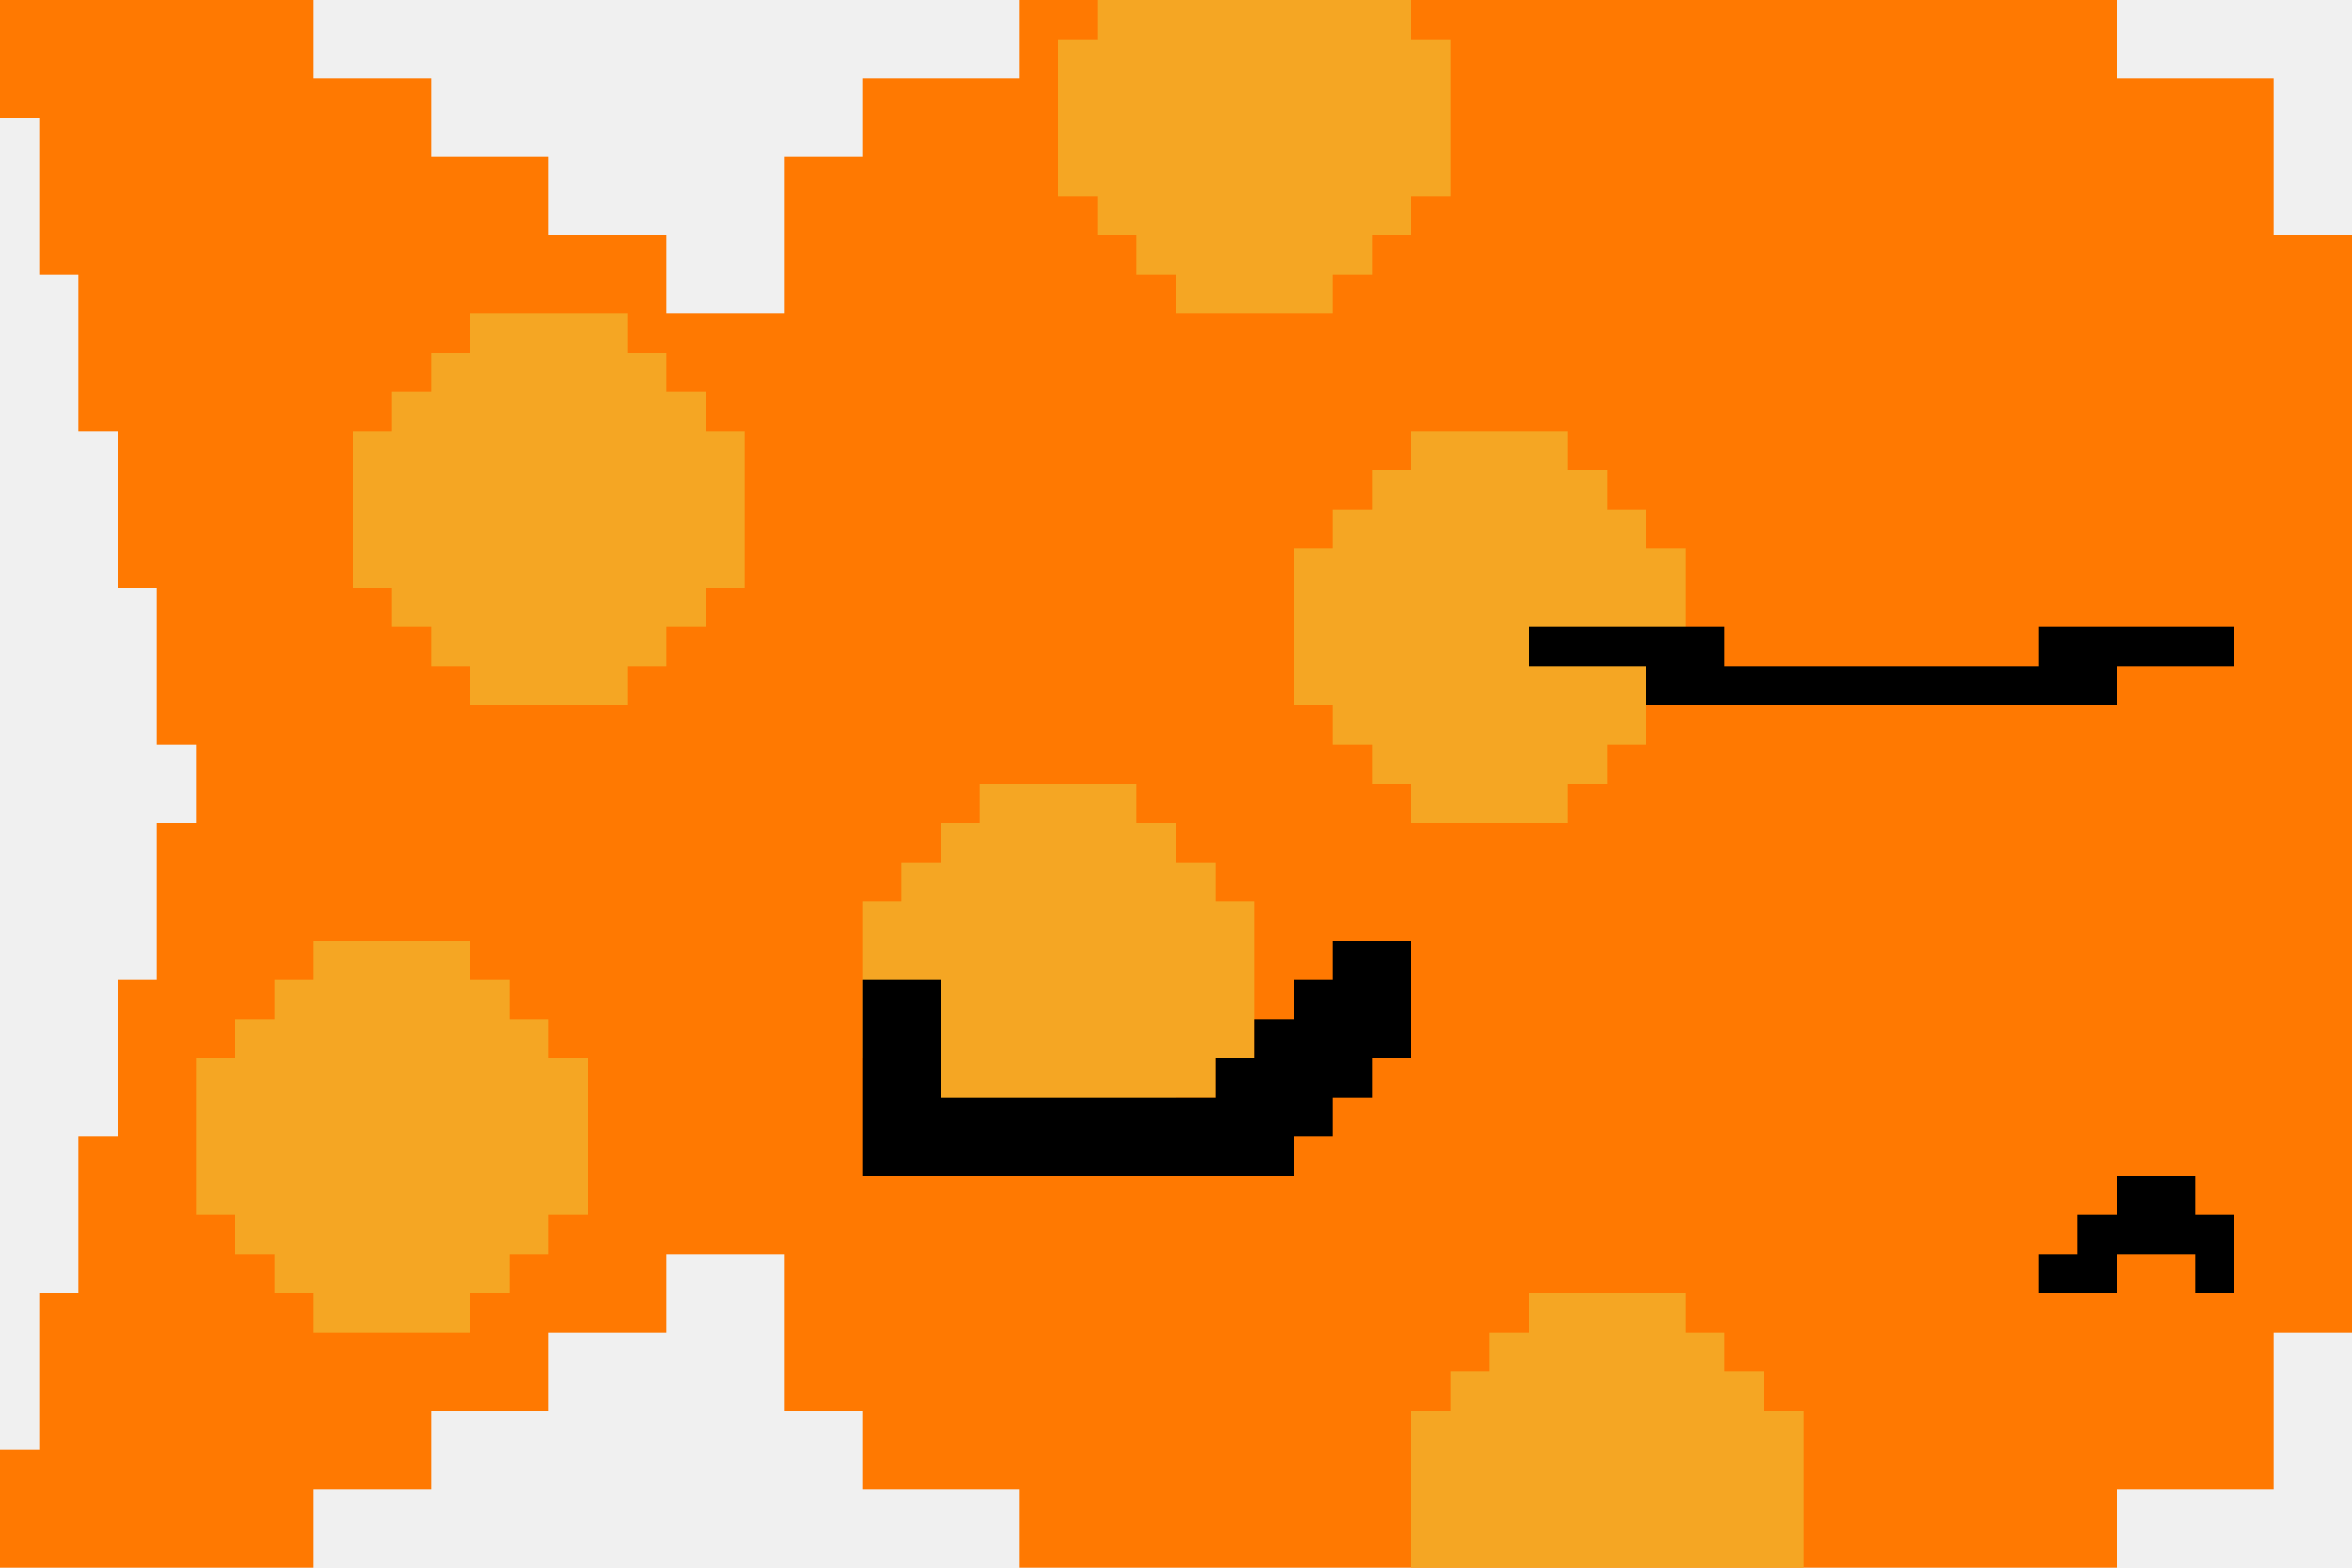
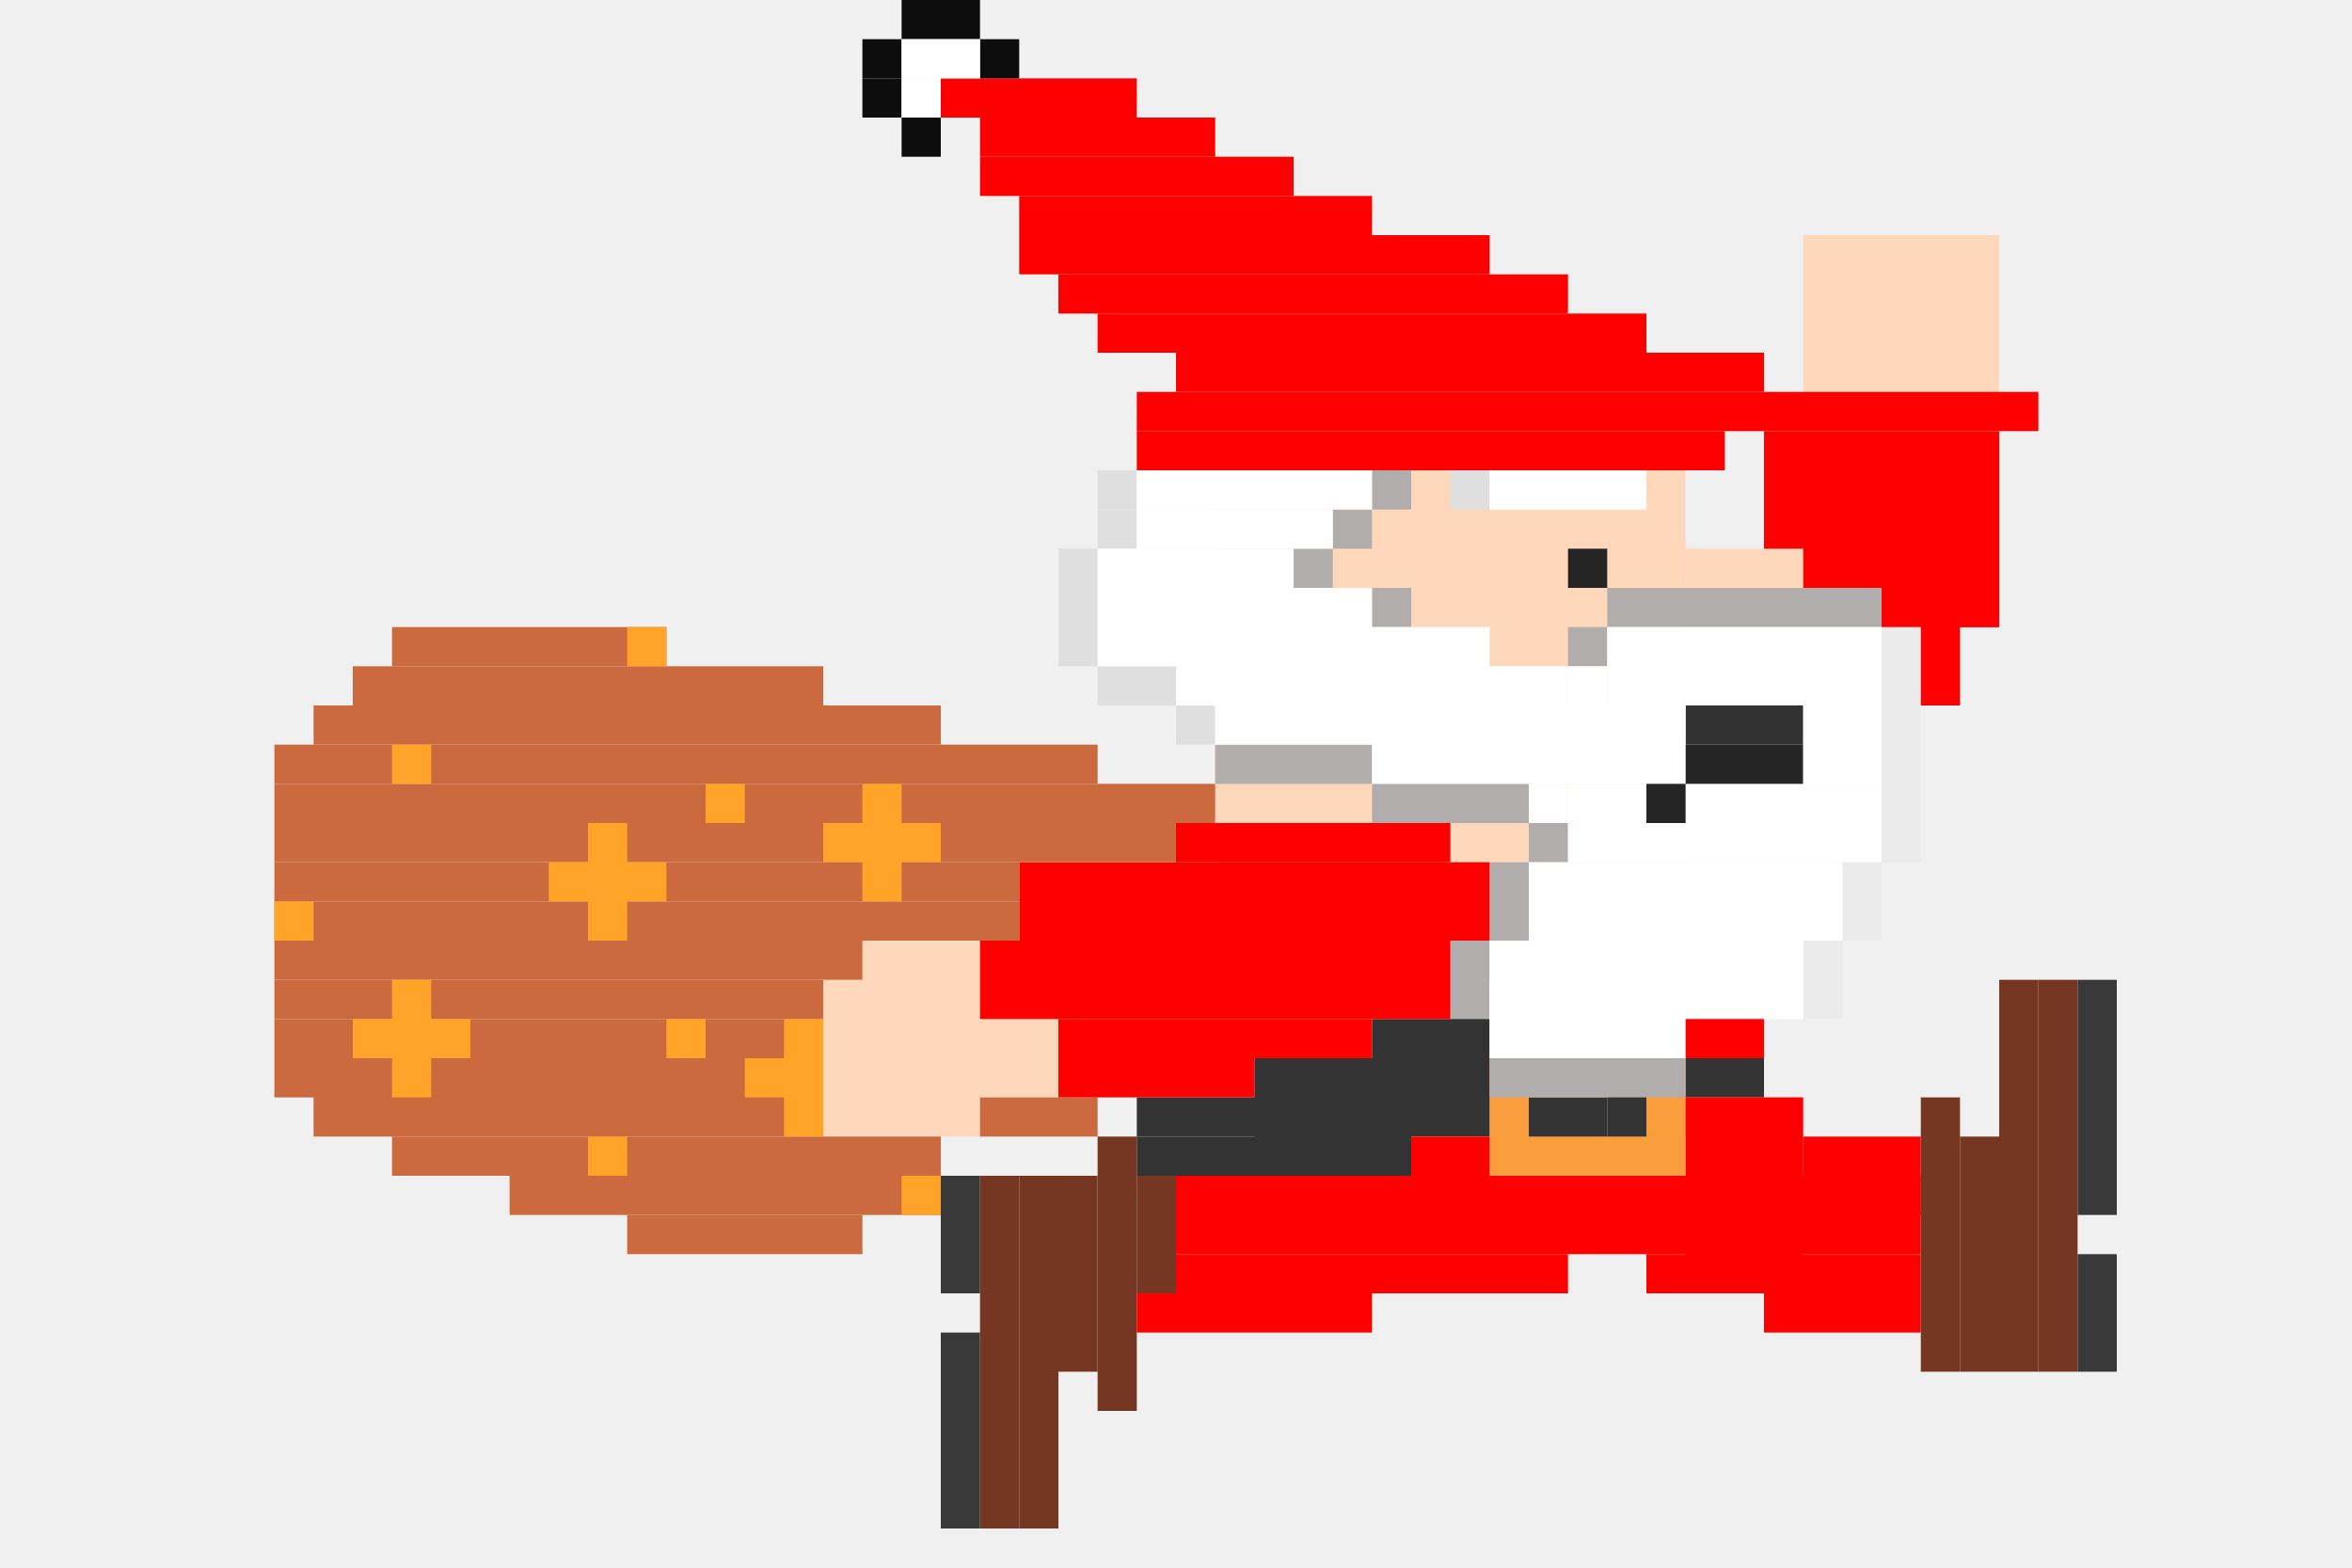
<svg xmlns="http://www.w3.org/2000/svg" width="60px" height="40px" viewBox="0 0 60 40" version="1.1">
-   <g id="Fish_Frame_Hit01" stroke="none" stroke-width="1" fill="none" fill-rule="evenodd">
-     <path d="M1,37 L1,33 L2,33 L2,29 L3,29 L3,25 L4,25 L4,21 L5,21 L5,19 L4,19 L4,15 L3,15 L3,11 L2,11 L2,7 L1,7 L1,3 L0,3 L0,0 L1,0 L2,0 L3,0 L4,0 L5,0 L8,0 L8,2 L11,2 L11,4 L14,4 L14,6 L17,6 L17,8 L20,8 L20,4 L22,4 L22,2 L26,2 L26,0 L54,0 L54,2 L58,2 L58,6 L60,6 L60,34 L58,34 L58,38 L54,38 L54,40 L26,40 L26,38 L22,38 L22,36 L20,36 L20,32 L17,32 L17,34 L14,34 L14,36 L11,36 L11,38 L8,38 L8,40 L5,40 L4,40 L3,40 L2,40 L1,40 L0,40 L0,37 L1,37 Z" id="Body" fill="#FF7901" />
-     <path d="M31,23 L32,23 L32,27 L31,27 L31,28 L30,28 L30,29 L29,29 L29,30 L25,30 L25,29 L24,29 L24,28 L23,28 L23,27 L22,27 L22,23 L23,23 L23,22 L24,22 L24,21 L25,21 L25,20 L29,20 L29,21 L30,21 L30,22 L31,22 L31,23 Z" id="Spot6" fill="#F5A623" />
-     <path d="M42,14 L43,14 L43,18 L42,18 L42,19 L41,19 L41,20 L40,20 L40,21 L36,21 L36,20 L35,20 L35,19 L34,19 L34,18 L33,18 L33,14 L34,14 L34,13 L35,13 L35,12 L36,12 L36,11 L40,11 L40,12 L41,12 L41,13 L42,13 L42,14 Z" id="Spot5" fill="#F5A623" />
-     <path d="M14,27 L15,27 L15,31 L14,31 L14,32 L13,32 L13,33 L12,33 L12,34 L8,34 L8,33 L7,33 L7,32 L6,32 L6,31 L5,31 L5,27 L6,27 L6,26 L7,26 L7,25 L8,25 L8,24 L12,24 L12,25 L13,25 L13,26 L14,26 L14,27 Z" id="Spot4" fill="#F5A623" />
-     <path d="M28,5 L27,5 L27,1 L28,1 L28,1.5339034e-16 L36,1.6229665e-15 L36,1 L37,1 L37,5 L36,5 L36,6 L35,6 L35,7 L34,7 L34,8 L30,8 L30,7 L29,7 L29,6 L28,6 L28,5 Z" id="Spot3" fill="#F5A623" />
-     <path d="M45,36 L46,36 L46,40 L36,40 L36,36 L37,36 L37,35 L38,35 L38,34 L39,34 L39,33 L43,33 L43,34 L44,34 L44,35 L45,35 L45,36 Z" id="Spot2" fill="#F5A623" />
-     <path d="M18,11 L19,11 L19,15 L18,15 L18,16 L17,16 L17,17 L16,17 L16,18 L12,18 L12,17 L11,17 L11,16 L10,16 L10,15 L9,15 L9,11 L10,11 L10,10 L11,10 L11,9 L12,9 L12,8 L16,8 L16,9 L17,9 L17,10 L18,10 L18,11 Z" id="Spot1" fill="#F5A623" />
-     <path d="M54,17 L54,18 L42,18 L42,17 L39,17 L39,16 L44,16 L44,17 L52,17 L52,16 L57,16 L57,17 L54,17 Z" id="Blink" fill="#000000" />
-     <path d="M56,31 L57,31 L57,32 L57,33 L56,33 L56,32 L54,32 L54,33 L52,33 L52,32 L53,32 L53,31 L54,31 L54,30 L56,30 L56,31 Z" id="Mouth" fill="#000000" />
-     <path d="M34,25 L34,24 L36,24 L36,27 L35,27 L35,28 L34,28 L34,29 L33,29 L33,30 L32,30 L24,30 L22,30 L22,25 L24,25 L24,28 L31,28 L31,27 L32,27 L32,26 L33,26 L33,25 L34,25 Z" id="Fin2" fill="#000000" />
+   <g id="Santa_Frame_Hit01" stroke="none" stroke-width="1" fill="none" fill-rule="evenodd">
+     <g id="Group" transform="translate(7, 0)">
+       <rect id="Rectangle-Copy-47" fill="#FFD7BB" x="36" y="14" width="3" height="1" />
+       <rect id="Rectangle-Copy-56" fill="#FFD7BB" x="39" y="6" width="5" height="4" />
+       <rect id="Rectangle-Copy-71" fill="#FFD7BB" x="15" y="24" width="5" height="4" />
+       <rect id="Rectangle-Copy-72" fill="#FFD7BB" x="14" y="25" width="4" height="4" />
+       <rect id="Rectangle-Copy-48" fill="#FFD7BB" x="24" y="12" width="12" height="10" />
+       <rect id="Rectangle" fill="#FF0000" x="21" y="8" width="14" height="1" />
+       <rect id="Rectangle-Copy-12" fill="#FF0000" x="20" y="7" width="13" height="1" />
+       <rect id="Rectangle-Copy-13" fill="#FF0000" x="19" y="5" width="9" height="1" />
+       <rect id="Rectangle-Copy-134" fill="#FF0000" x="19" y="6" width="12" height="1" />
+       <rect id="Rectangle-Copy-4" fill="#FF0000" x="18" y="3" width="6" height="1" />
+       <rect id="Rectangle-Copy-133" fill="#FF0000" x="18" y="4" width="8" height="1" />
+       <rect id="Rectangle-Copy-5" fill="#FF0000" x="17" y="2" width="5" height="1" />
+       <rect id="Rectangle-Copy-6" fill="#0D0D0D" x="18" y="1" width="1" height="1" />
+       <rect id="Rectangle-Copy-7" fill="#0D0D0D" x="17" y="0" width="1" height="1" />
+       <rect id="Rectangle-Copy-8" fill="#0D0D0D" x="16" y="0" width="1" height="1" />
+       <rect id="Rectangle-Copy-9" fill="#0D0D0D" x="15" y="1" width="1" height="1" />
+       <rect id="Rectangle-Copy-10" fill="#0D0D0D" x="15" y="2" width="1" height="1" />
+       <rect id="Rectangle-Copy-11" fill="#0D0D0D" x="16" y="3" width="1" height="1" />
+       <rect id="Rectangle-Copy-18" fill="#B2ADAD" x="28" y="12" width="1" height="1" />
+       <rect id="Rectangle-Copy-19" fill="#B2ADAD" x="27" y="13" width="1" height="1" />
+       <rect id="Rectangle-Copy-21" fill="#E0DFDF" x="21" y="13" width="1" height="1" />
+       <rect id="Rectangle-Copy-27" fill="#E0DFDF" x="21" y="17" width="2" height="1" />
+       <rect id="Rectangle-Copy-128" fill="#E0DFDF" x="23" y="18" width="1" height="1" />
+       <rect id="Rectangle-Copy-26" fill="#E0DFDF" x="21" y="12" width="1" height="1" />
+       <rect id="Rectangle-Copy-131" fill="#E0DFDF" x="30" y="12" width="1" height="1" />
+       <rect id="Rectangle-Copy-20" fill="#B2ADAD" x="26" y="14" width="1" height="1" />
+       <rect id="Rectangle-Copy-39" fill="#B2ADAD" x="28" y="15" width="1" height="1" />
+       <rect id="Rectangle-Copy-36" fill="#B2ADAD" x="33" y="16" width="1" height="1" />
+       <rect id="Rectangle-Copy-43" fill="#323232" x="36" y="18" width="3" height="1" />
+       <rect id="Rectangle-Copy-40" fill="#B2ADAD" x="32" y="21" width="1" height="1" />
+       <rect id="Rectangle-Copy-41" fill="#B2ADAD" x="31" y="22" width="1" height="2" />
+       <rect id="Rectangle-Copy-44" fill="#EBEBEB" x="40" y="22" width="1" height="2" />
+       <rect id="Rectangle-Copy-45" fill="#EBEBEB" x="39" y="24" width="1" height="2" />
+       <rect id="Rectangle-Copy-42" fill="#B2ADAD" x="30" y="24" width="1" height="2" />
+       <rect id="Rectangle-Copy-57" fill="#949494" x="35" y="27" width="1" height="2" />
+       <rect id="Rectangle-Copy-59" fill="#FA9E3D" x="35" y="27" width="1" height="3" />
+       <rect id="Rectangle-Copy-58" fill="#FA9E3D" x="31" y="27" width="1" height="3" />
+       <rect id="Rectangle-Copy-60" fill="#FA9E3D" x="32" y="29" width="3" height="1" />
+       <rect id="Rectangle-Copy-96" fill="#FA9E3D" x="32" y="29" width="3" height="1" />
+       <rect id="Rectangle-Copy-97" fill="#FA9E3D" x="32" y="27" width="2" height="1" />
+       <rect id="Rectangle-Copy-61" fill="#333333" x="34" y="27" width="1" height="2" />
+       <rect id="Rectangle-Copy-63" fill="#333333" x="32" y="28" width="2" height="1" />
+       <rect id="Rectangle-Copy-65" fill="#333333" x="25" y="27" width="4" height="3" />
+       <rect id="Rectangle-Copy-66" fill="#333333" x="22" y="28" width="4" height="1" />
+       <rect id="Rectangle-Copy-95" fill="#333333" x="22" y="29" width="4" height="1" />
+       <rect id="Rectangle-Copy-64" fill="#333333" x="28" y="26" width="3" height="3" />
+       <rect id="Rectangle-Copy-62" fill="#333333" x="36" y="27" width="2" height="1" />
+       <rect id="Rectangle-Copy-34" fill="#EBEBEB" x="41" y="16" width="1" height="6" />
+       <rect id="Rectangle-Copy-35" fill="#B2ADAD" x="34" y="15" width="7" height="1" />
+       <rect id="Rectangle-Copy-25" fill="#E0DFDF" x="20" y="14" width="1" height="3" />
+       <rect id="Rectangle-Copy-24" fill="#B2ADAD" x="24" y="19" width="4" height="1" />
+       <rect id="Rectangle-Copy-38" fill="#B2ADAD" x="28" y="20" width="4" height="1" />
+       <rect id="Rectangle-Copy-14" fill="#FFFFFF" x="22" y="12" width="6" height="1" />
+       <rect id="Rectangle-Copy-130" fill="#FFFFFF" x="31" y="12" width="4" height="1" />
+       <rect id="Rectangle-Copy-92" fill="#FFFFFF" x="16" y="1" width="2" height="1" />
+       <rect id="Rectangle-Copy-93" fill="#FFFFFF" x="16" y="2" width="1" height="1" />
+       <rect id="Rectangle-Copy-15" fill="#FFFFFF" x="22" y="13" width="5" height="1" />
+       <rect id="Rectangle-Copy-16" fill="#FFFFFF" x="21" y="14" width="5" height="3" />
+       <rect id="Rectangle-Copy-17" fill="#FFFFFF" x="23" y="16" width="8" height="2" />
+       <rect id="Rectangle-Copy-23" fill="#FFFFFF" x="23" y="15" width="5" height="2" />
+       <rect id="Rectangle-Copy-22" fill="#FFFFFF" x="28" y="17" width="5" height="3" />
+       <rect id="Rectangle-Copy-127" fill="#FFFFFF" x="24" y="18" width="5" height="1" />
+       <rect id="Rectangle-Copy-28" fill="#FFFFFF" x="34" y="16" width="7" height="2" />
+       <rect id="Rectangle-Copy-31" fill="#FFFFFF" x="33" y="20" width="8" height="2" />
+       <rect id="Rectangle-Copy-32" fill="#FFFFFF" x="32" y="22" width="8" height="2" />
+       <rect id="Rectangle-Copy-33" fill="#FFFFFF" x="31" y="24" width="8" height="2" />
+       <rect id="Rectangle-Copy-138" fill="#FFFFFF" x="31" y="25" width="5" height="2" />
+       <rect id="Rectangle-Copy-141" fill="#252525" x="33" y="14" width="1" height="1" />
+       <rect id="Rectangle-Copy-142" fill="#252525" x="36" y="19" width="3" height="1" />
+       <rect id="Rectangle-Copy-143" fill="#252525" x="35" y="19" width="1" height="2" />
+       <rect id="Rectangle-Copy-29" fill="#FFFFFF" x="32" y="18" width="4" height="2" />
+       <rect id="Rectangle-Copy-37" fill="#FFFFFF" x="33" y="17" width="1" height="1" />
+       <rect id="Rectangle-Copy-129" fill="#FFFFFF" x="32" y="20" width="1" height="1" />
+       <rect id="Rectangle-Copy-30" fill="#FFFFFF" x="39" y="18" width="2" height="2" />
+       <rect id="Rectangle-Copy-2" fill="#FF0000" x="22" y="10" width="16" height="1" />
+       <rect id="Rectangle-Copy" fill="#FF0000" x="23" y="9" width="15" height="1" />
+       <rect id="Rectangle-Copy-3" fill="#FF0000" x="22" y="11" width="15" height="1" />
+       <rect id="Rectangle-Copy-51" fill="#FF0000" x="38" y="10" width="7" height="1" />
+       <rect id="Rectangle-Copy-52" fill="#FF0000" x="38" y="11" width="6" height="3" />
+       <rect id="Rectangle-Copy-67" fill="#FF0000" x="18" y="24" width="12" height="2" />
+       <rect id="Rectangle-Copy-70" fill="#FF0000" x="19" y="22" width="12" height="2" />
+       <rect id="Rectangle-Copy-94" fill="#FF0000" x="23" y="21" width="7" height="1" />
+       <rect id="Rectangle-Copy-98" fill="#CB6A3F" x="0" y="19" width="21" height="1" />
+       <rect id="Rectangle-Copy-100" fill="#CB6A3F" x="1" y="18" width="16" height="1" />
+       <rect id="Rectangle-Copy-101" fill="#CB6A3F" x="2" y="17" width="12" height="1" />
+       <rect id="Rectangle-Copy-102" fill="#CB6A3F" x="3" y="16" width="7" height="1" />
+       <rect id="Rectangle-Copy-99" fill="#CB6A3F" x="0" y="20" width="24" height="1" />
+       <rect id="Rectangle-Copy-132" fill="#CB6A3F" x="0" y="21" width="23" height="1" />
+       <rect id="Rectangle-Copy-103" fill="#CB6A3F" x="0" y="22" width="19" height="1" />
+       <rect id="Rectangle-Copy-104" fill="#CB6A3F" x="0" y="23" width="19" height="1" />
+       <rect id="Rectangle-Copy-105" fill="#CB6A3F" x="0" y="24" width="15" height="1" />
+       <rect id="Rectangle-Copy-106" fill="#CB6A3F" x="0" y="25" width="14" height="1" />
+       <rect id="Rectangle-Copy-107" fill="#CB6A3F" x="0" y="26" width="14" height="2" />
+       <rect id="Rectangle-Copy-108" fill="#CB6A3F" x="1" y="27" width="13" height="2" />
+       <rect id="Rectangle-Copy-109" fill="#CB6A3F" x="3" y="29" width="14" height="1" />
+       <rect id="Rectangle-Copy-112" fill="#CB6A3F" x="18" y="28" width="3" height="1" />
+       <rect id="Rectangle-Copy-110" fill="#CB6A3F" x="6" y="30" width="11" height="1" />
+       <rect id="Rectangle-Copy-111" fill="#CB6A3F" x="9" y="31" width="6" height="1" />
+       <rect id="Rectangle-Copy-68" fill="#FF0000" x="20" y="26" width="8" height="1" />
+       <rect id="Rectangle-Copy-69" fill="#FF0000" x="20" y="27" width="5" height="1" />
+       <rect id="Rectangle-Copy-75" fill="#FF0000" x="29" y="29" width="2" height="1" />
+       <rect id="Rectangle-Copy-73" fill="#FF0000" x="23" y="30" width="19" height="2" />
+       <rect id="Rectangle-Copy-76" fill="#FF0000" x="36" y="28" width="3" height="5" />
+       <rect id="Rectangle-Copy-135" fill="#FF0000" x="38" y="33" width="4" height="1" />
+       <rect id="Rectangle-Copy-136" fill="#FF0000" x="35" y="32" width="7" height="1" />
+       <rect id="Rectangle-Copy-77" fill="#FF0000" x="38" y="30" width="4" height="1" />
+       <rect id="Rectangle-Copy-78" fill="#FF0000" x="39" y="29" width="3" height="1" />
+       <rect id="Rectangle-Copy-79" fill="#763722" x="42" y="28" width="1" height="7" />
+       <rect id="Rectangle-Copy-85" fill="#763722" x="21" y="29" width="1" height="7" />
+       <rect id="Rectangle-Copy-86" fill="#763722" x="22" y="30" width="1" height="3" />
+       <rect id="Rectangle-Copy-80" fill="#763722" x="43" y="29" width="1" height="6" />
+       <rect id="Rectangle-Copy-87" fill="#763722" x="20" y="30" width="1" height="5" />
+       <rect id="Rectangle-Copy-88" fill="#763722" x="19" y="30" width="1" height="9" />
+       <rect id="Rectangle-Copy-89" fill="#763722" x="18" y="30" width="1" height="9" />
+       <rect id="Rectangle-Copy-90" fill="#393939" x="17" y="30" width="1" height="3" />
+       <rect id="Rectangle-Copy-91" fill="#393939" x="17" y="34" width="1" height="5" />
+       <rect id="Rectangle-Copy-81" fill="#763722" x="44" y="25" width="1" height="10" />
+       <rect id="Rectangle-Copy-82" fill="#763722" x="45" y="25" width="1" height="10" />
+       <rect id="Rectangle-Copy-83" fill="#393939" x="46" y="25" width="1" height="6" />
+       <rect id="Rectangle-Copy-84" fill="#393939" x="46" y="32" width="1" height="3" />
+       <rect id="Rectangle-Copy-74" fill="#FF0000" x="22" y="33" width="6" height="1" />
+       <rect id="Rectangle-Copy-137" fill="#FF0000" x="23" y="32" width="10" height="1" />
+       <rect id="Rectangle-Copy-53" fill="#FF0000" x="39" y="12" width="5" height="3" />
+       <rect id="Rectangle-Copy-54" fill="#FF0000" x="42" y="13" width="2" height="3" />
+       <rect id="Rectangle-Copy-139" fill="#FF0000" x="42" y="15" width="1" height="3" />
+       <rect id="Rectangle-Copy-140" fill="#FF0000" x="36" y="26" width="2" height="1" />
+       <rect id="Rectangle-Copy-55" fill="#FF0000" x="41" y="14" width="3" height="2" />
+       <rect id="Rectangle" fill="#FFA429" x="8" y="21" width="1" height="3" />
+       <rect id="Rectangle-Copy-122" fill="#FFA429" x="3" y="25" width="1" height="3" />
+       <rect id="Rectangle-Copy-114" fill="#FFA429" x="13" y="26" width="1" height="3" />
+       <rect id="Rectangle-Copy-116" fill="#FFA429" x="15" y="20" width="1" height="3" />
+       <rect id="Rectangle-Copy-113" fill="#FFA429" transform="translate(8.5, 22.5) rotate(-270) translate(-8.5, -22.5) " x="8" y="21" width="1" height="3" />
+       <rect id="Rectangle-Copy-123" fill="#FFA429" transform="translate(3.5, 26.5) rotate(-270) translate(-3.5, -26.5) " x="3" y="25" width="1" height="3" />
+       <rect id="Rectangle-Copy-115" fill="#FFA429" transform="translate(13, 27.5) rotate(-270) translate(-13, -27.5) " x="12.5" y="26.5" width="1" height="2" />
+       <rect id="Rectangle-Copy-117" fill="#FFA429" transform="translate(15.5, 21.5) rotate(-270) translate(-15.5, -21.5) " x="15" y="20" width="1" height="3" />
+       <rect id="Rectangle-Copy-118" fill="#FFA429" transform="translate(10.5, 26.5) rotate(-270) translate(-10.5, -26.5) " x="10" y="26" width="1" height="1" />
+       <rect id="Rectangle-Copy-119" fill="#FFA429" transform="translate(11.5, 20.5) rotate(-270) translate(-11.5, -20.5) " x="11" y="20" width="1" height="1" />
+       <rect id="Rectangle-Copy-120" fill="#FFA429" transform="translate(3.5, 19.5) rotate(-270) translate(-3.5, -19.5) " x="3" y="19" width="1" height="1" />
+       <rect id="Rectangle-Copy-124" fill="#FFA429" transform="translate(9.5, 16.5) rotate(-270) translate(-9.5, -16.5) " x="9" y="16" width="1" height="1" />
+       <rect id="Rectangle-Copy-125" fill="#FFA429" transform="translate(0.5, 23.5) rotate(-270) translate(-0.5, -23.5) " x="0" y="23" width="1" height="1" />
+       <rect id="Rectangle-Copy-126" fill="#FFA429" transform="translate(16.5, 30.5) rotate(-270) translate(-16.5, -30.5) " x="16" y="30" width="1" height="1" />
+       <rect id="Rectangle-Copy-46" fill="#B2ADAD" x="31" y="27" width="5" height="1" />
+       <rect id="Rectangle-Copy-121" fill="#FFA429" transform="translate(8.5, 29.5) rotate(-270) translate(-8.5, -29.5) " x="8" y="29" width="1" height="1" />
+     </g>
  </g>
</svg>
